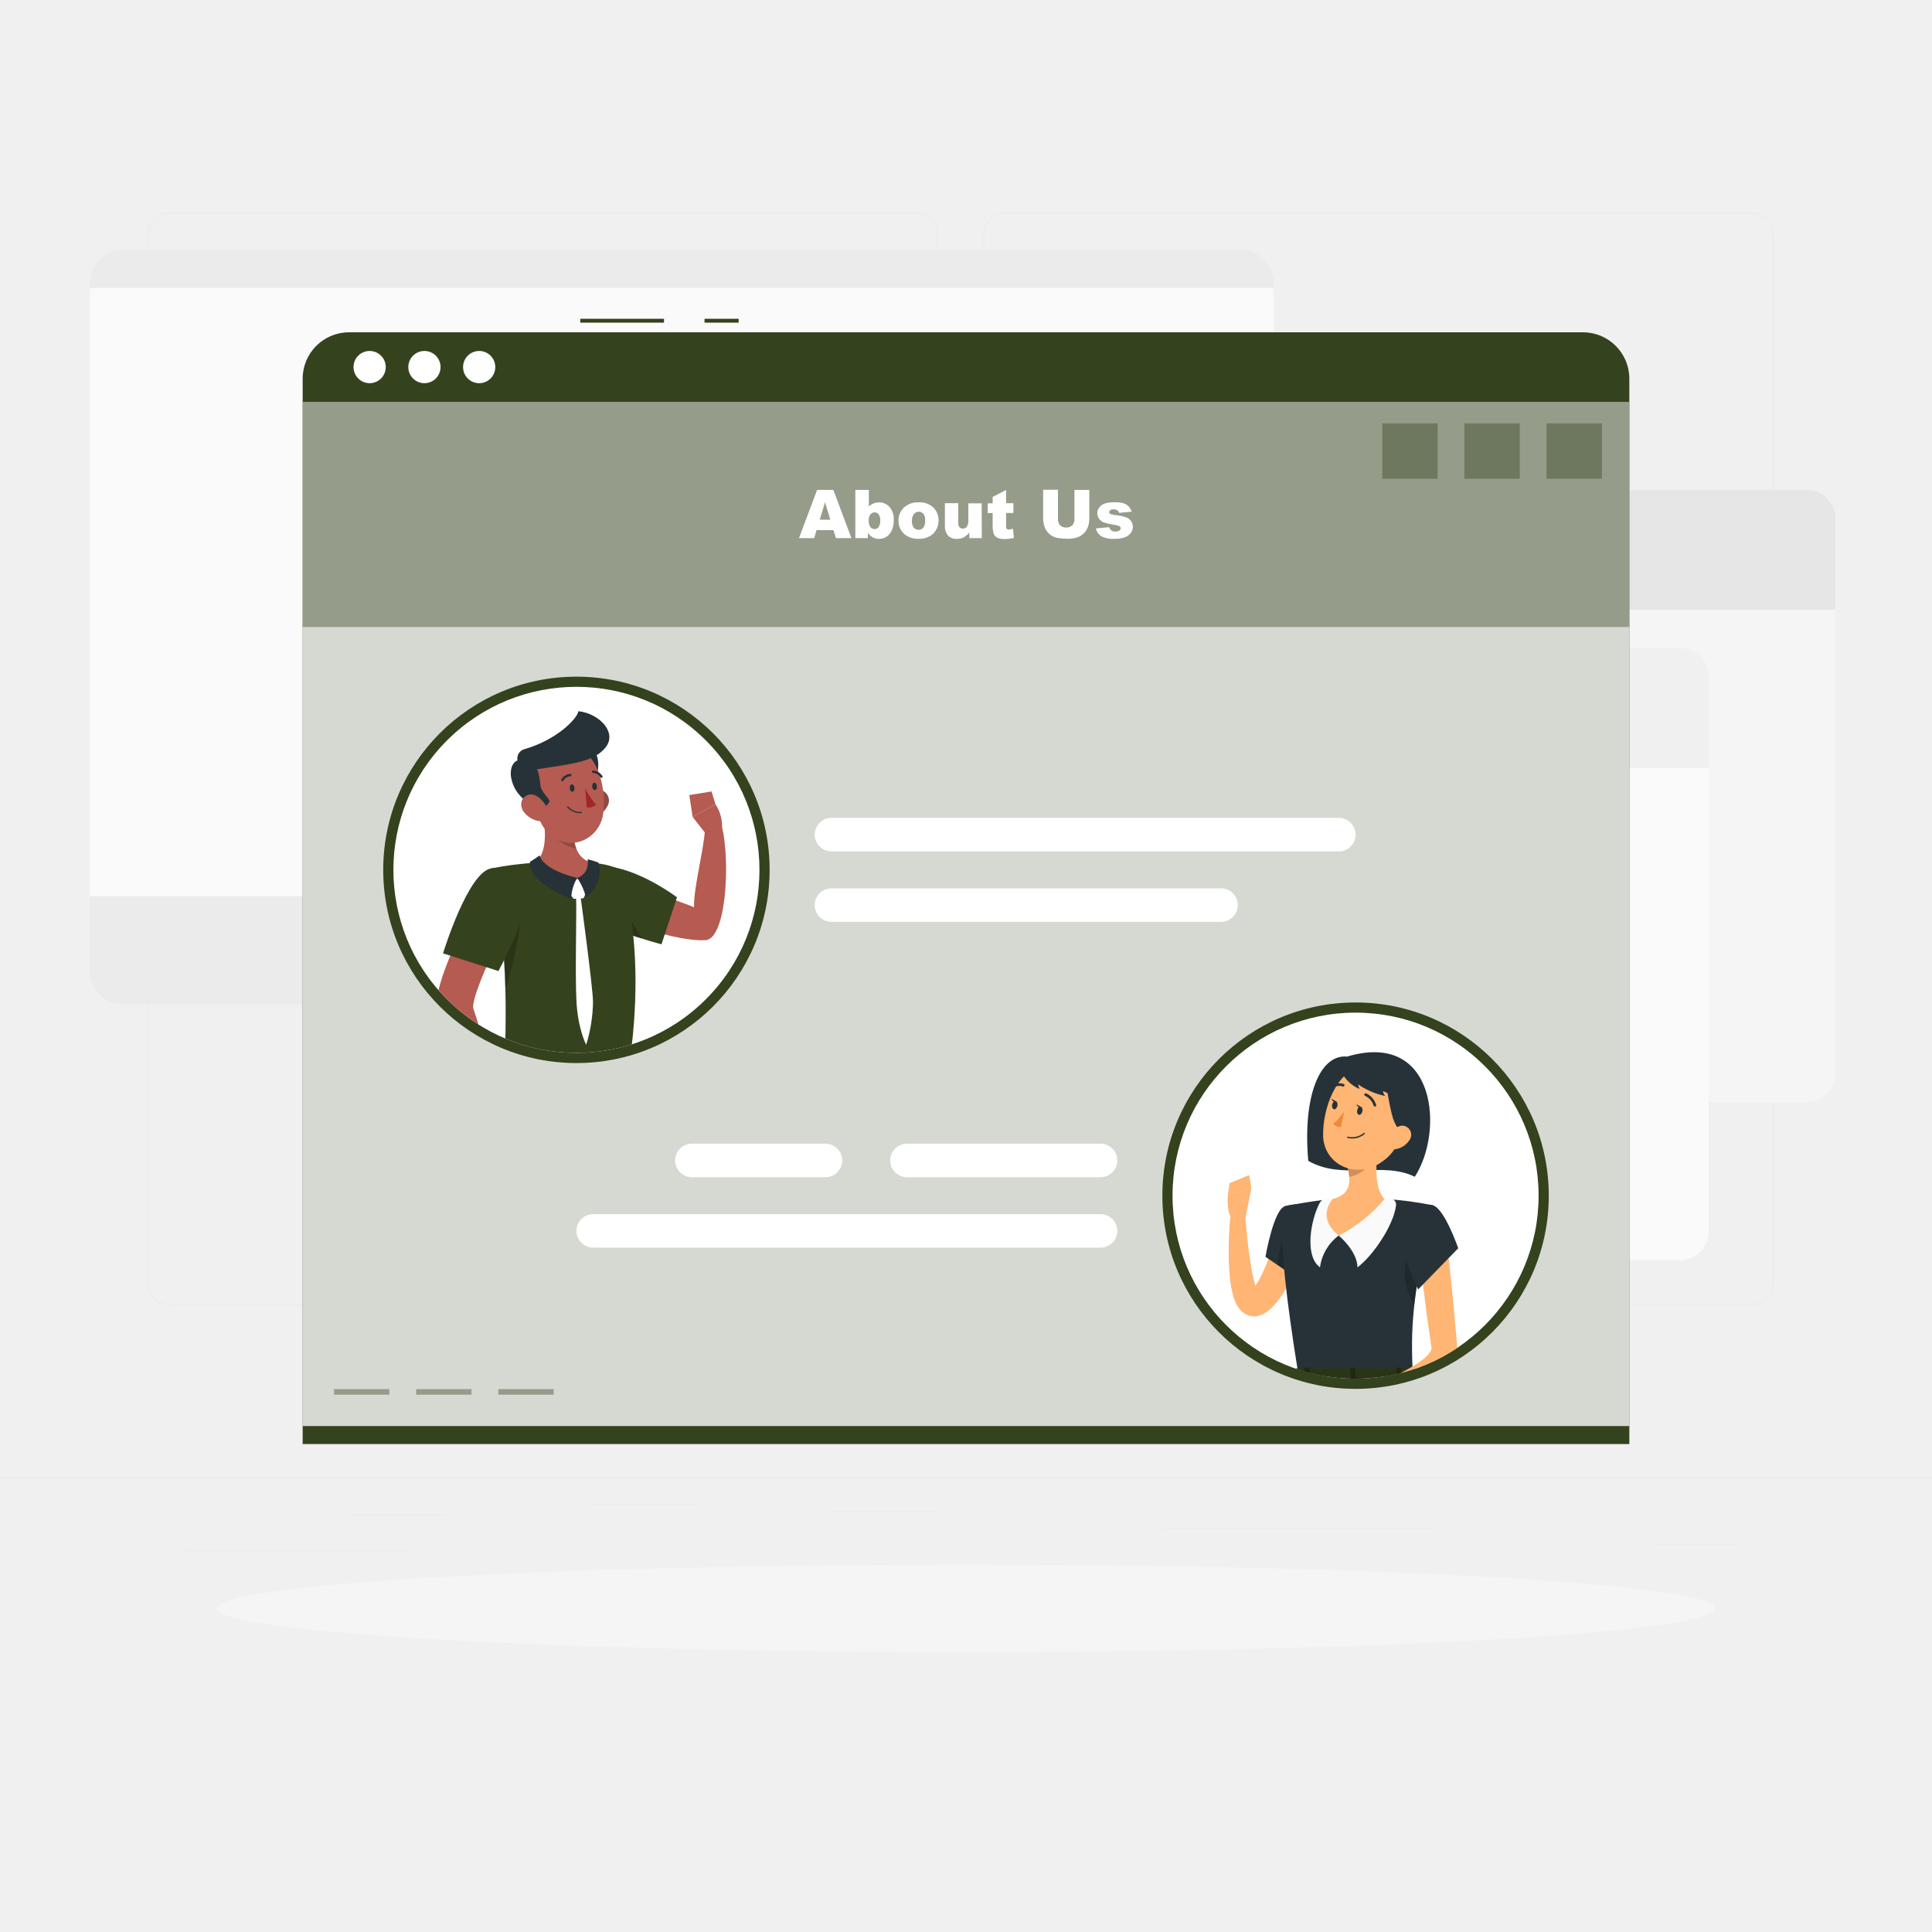
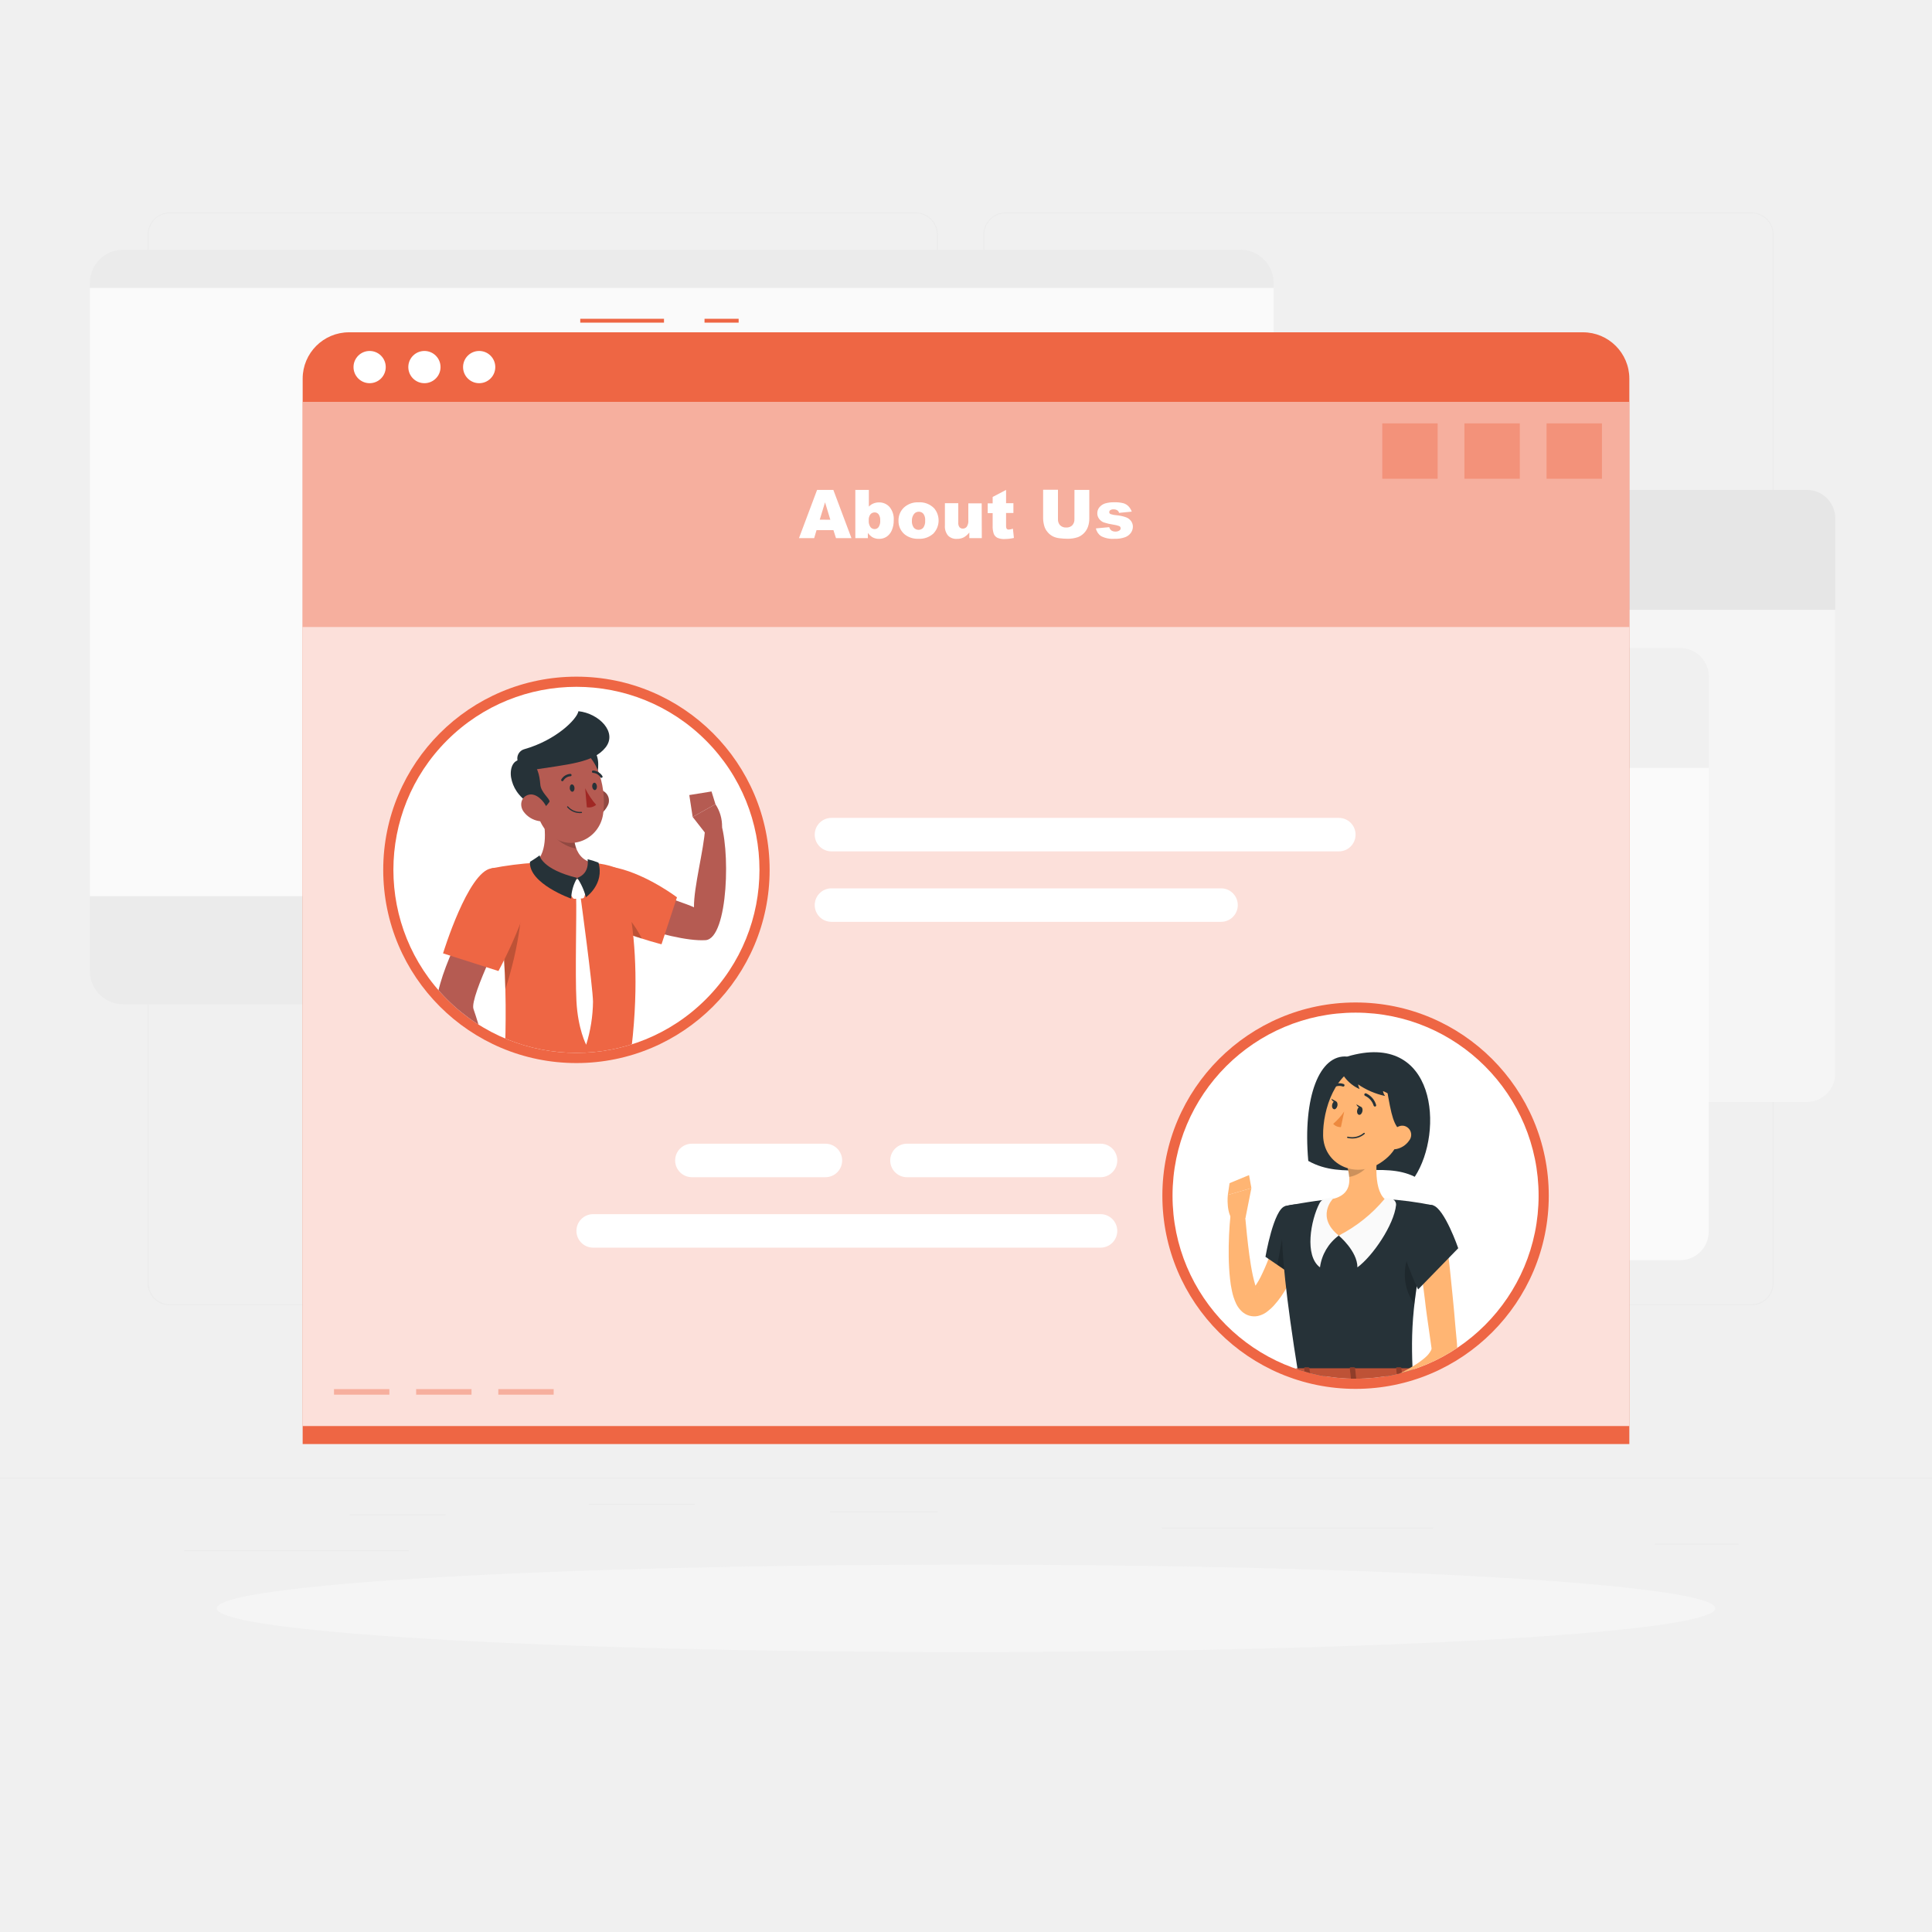
<svg xmlns="http://www.w3.org/2000/svg" viewBox="0 0 500 500">
  <defs>
-     <clipPath id="freepik--clip-path--inject-16">
+     <clipPath id="freepik--clip-path--inject-15">
      <circle cx="149.18" cy="225.12" r="47.37" transform="translate(-115.49 171.42) rotate(-45)" style="fill:#fff" />
    </clipPath>
-     <clipPath id="freepik--clip-path-2--inject-16">
+     <clipPath id="freepik--clip-path-2--inject-15">
      <circle cx="350.82" cy="309.44" r="47.37" style="fill:#fff" />
    </clipPath>
  </defs>
-   <g id="freepik--background-complete--inject-16">
+   <g id="freepik--background-complete--inject-15">
    <rect y="382.4" width="500" height="0.25" style="fill:#ebebeb" />
    <rect x="90.46" y="391.92" width="24.87" height="0.25" style="fill:#ebebeb" />
    <rect x="152.33" y="389.21" width="27.5" height="0.25" style="fill:#ebebeb" />
    <rect x="47.67" y="401.21" width="58.11" height="0.25" style="fill:#ebebeb" />
    <rect x="428.3" y="399.53" width="21.6" height="0.25" style="fill:#ebebeb" />
    <rect x="214.79" y="391.14" width="27.93" height="0.25" style="fill:#ebebeb" />
    <rect x="300.67" y="395.31" width="70.22" height="0.25" style="fill:#ebebeb" />
    <path d="M237,337.8H43.91a5.71,5.71,0,0,1-5.7-5.71V60.66A5.71,5.71,0,0,1,43.91,55H237a5.71,5.71,0,0,1,5.71,5.71V332.09A5.71,5.71,0,0,1,237,337.8ZM43.91,55.2a5.46,5.46,0,0,0-5.45,5.46V332.09a5.46,5.46,0,0,0,5.45,5.46H237a5.47,5.47,0,0,0,5.46-5.46V60.66A5.47,5.47,0,0,0,237,55.2Z" style="fill:#ebebeb" />
    <path d="M453.31,337.8H260.21a5.72,5.72,0,0,1-5.71-5.71V60.66A5.72,5.72,0,0,1,260.21,55h193.1A5.71,5.71,0,0,1,459,60.66V332.09A5.71,5.71,0,0,1,453.31,337.8ZM260.21,55.2a5.47,5.47,0,0,0-5.46,5.46V332.09a5.47,5.47,0,0,0,5.46,5.46h193.1a5.47,5.47,0,0,0,5.46-5.46V60.66a5.47,5.47,0,0,0-5.46-5.46Z" style="fill:#ebebeb" />
    <rect x="23.25" y="64.62" width="306.37" height="195.29" rx="8.6" style="fill:#ebebeb" />
    <rect x="23.25" y="74.5" width="306.37" height="157.42" style="fill:#fafafa" />
    <path d="M231.27,134.14a7.37,7.37,0,0,1,7.35-7.35h229a7.37,7.37,0,0,1,7.35,7.35V157.8H231.27Z" style="fill:#e6e6e6" />
    <circle cx="290.71" cy="142.3" r="5.56" style="fill:#fff" />
    <circle cx="271.01" cy="142.3" r="5.56" style="fill:#fff" />
    <circle cx="251.32" cy="142.3" r="5.56" style="fill:#fff" />
    <path d="M467.59,285.2h-229a7.37,7.37,0,0,1-7.35-7.35v-120H474.94V277.85A7.37,7.37,0,0,1,467.59,285.2Z" style="fill:#f5f5f5" />
    <path d="M198.55,175.07a7.37,7.37,0,0,1,7.35-7.35h229a7.37,7.37,0,0,1,7.35,7.35v23.66H198.55Z" style="fill:#f0f0f0" />
    <circle cx="257.98" cy="183.23" r="5.56" style="fill:#e6e6e6" />
    <circle cx="238.28" cy="183.23" r="5.56" style="fill:#e6e6e6" />
    <circle cx="218.59" cy="183.23" r="5.56" style="fill:#e6e6e6" />
    <path d="M434.86,326.13h-229a7.37,7.37,0,0,1-7.35-7.35v-120H442.21v120A7.37,7.37,0,0,1,434.86,326.13Z" style="fill:#fafafa" />
    <path d="M165.82,216a7.37,7.37,0,0,1,7.35-7.35h229a7.37,7.37,0,0,1,7.35,7.35v23.66H165.82Z" style="fill:#fafafa" />
    <circle cx="225.25" cy="224.16" r="5.56" style="fill:#f0f0f0" />
    <circle cx="205.55" cy="224.16" r="5.56" style="fill:#f0f0f0" />
    <circle cx="185.86" cy="224.16" r="5.56" style="fill:#f0f0f0" />
    <path d="M402.13,367.06h-229a7.37,7.37,0,0,1-7.35-7.35v-120H409.48v120A7.37,7.37,0,0,1,402.13,367.06Z" style="fill:#e6e6e6" />
  </g>
-   <g id="freepik--Shadow--inject-16">
-     <ellipse id="freepik--path--inject-16" cx="250" cy="416.24" rx="193.89" ry="11.32" style="fill:#f5f5f5" />
+   <g id="freepik--Shadow--inject-15">
+     <ellipse id="freepik--path--inject-15" cx="250" cy="416.24" rx="193.89" ry="11.32" style="fill:#f5f5f5" />
  </g>
-   <g id="freepik--Page--inject-16">
-     <rect x="182.33" y="82.5" width="8.83" height="1" style="fill:#34421E" />
-     <rect x="150.17" y="82.5" width="21.67" height="1" style="fill:#34421E" />
-     <path d="M90.33,86H409.67a12,12,0,0,1,12,12V373.72a0,0,0,0,1,0,0H78.33a0,0,0,0,1,0,0V98A12,12,0,0,1,90.33,86Z" style="fill:#34421E" />
+   <g id="freepik--Page--inject-15">
+     <rect x="182.33" y="82.5" width="8.83" height="1" style="fill:#EE6644" />
+     <rect x="150.17" y="82.5" width="21.67" height="1" style="fill:#EE6644" />
+     <path d="M90.33,86H409.67a12,12,0,0,1,12,12V373.72a0,0,0,0,1,0,0H78.33a0,0,0,0,1,0,0V98A12,12,0,0,1,90.33,86Z" style="fill:#EE6644" />
    <rect x="78.33" y="104" width="343.33" height="265.06" style="fill:#fff;opacity:0.8" />
-     <rect x="78.33" y="104" width="343.33" height="58.27" style="fill:#34421E;opacity:0.4" />
-     <rect x="400.25" y="109.57" width="14.33" height="14.33" style="fill:#34421E;opacity:0.4" />
-     <rect x="378.99" y="109.57" width="14.33" height="14.33" style="fill:#34421E;opacity:0.4" />
-     <rect x="357.73" y="109.57" width="14.33" height="14.33" style="fill:#34421E;opacity:0.4" />
-     <rect x="128.96" y="359.5" width="14.33" height="1.44" style="fill:#34421E;opacity:0.4" />
-     <rect x="107.7" y="359.5" width="14.33" height="1.44" style="fill:#34421E;opacity:0.4" />
-     <rect x="86.44" y="359.5" width="14.33" height="1.44" style="fill:#34421E;opacity:0.4" />
+     <rect x="78.33" y="104" width="343.33" height="58.27" style="fill:#EE6644;opacity:0.4" />
+     <rect x="400.25" y="109.57" width="14.33" height="14.33" style="fill:#EE6644;opacity:0.4" />
+     <rect x="378.99" y="109.57" width="14.33" height="14.33" style="fill:#EE6644;opacity:0.4" />
+     <rect x="357.73" y="109.57" width="14.33" height="14.33" style="fill:#EE6644;opacity:0.4" />
+     <rect x="128.96" y="359.5" width="14.33" height="1.44" style="fill:#EE6644;opacity:0.4" />
+     <rect x="107.7" y="359.5" width="14.33" height="1.44" style="fill:#EE6644;opacity:0.4" />
+     <rect x="86.44" y="359.5" width="14.33" height="1.44" style="fill:#EE6644;opacity:0.4" />
    <path d="M215.69,137.2h-4.37l-.61,2.06h-3.93l4.68-12.47h4.21l4.68,12.47h-4Zm-.8-2.69L213.52,130l-1.37,4.49Z" style="fill:#fff" />
    <path d="M221.36,126.79h3.5v4.32a3.33,3.33,0,0,1,1.17-.81,3.84,3.84,0,0,1,1.46-.28,3.54,3.54,0,0,1,2.73,1.19,4.9,4.9,0,0,1,1.08,3.41,6.42,6.42,0,0,1-.49,2.6,3.77,3.77,0,0,1-1.37,1.69,3.5,3.5,0,0,1-1.93.55,3.6,3.6,0,0,1-1.67-.39,4.23,4.23,0,0,1-1.24-1.15v1.34h-3.24Zm3.47,7.93a2.65,2.65,0,0,0,.44,1.69,1.4,1.4,0,0,0,1.11.52,1.28,1.28,0,0,0,1-.52,2.76,2.76,0,0,0,.42-1.73,2.5,2.5,0,0,0-.41-1.57,1.27,1.27,0,0,0-1-.5,1.42,1.42,0,0,0-1.15.52A2.39,2.39,0,0,0,224.83,134.72Z" style="fill:#fff" />
    <path d="M232.53,134.77a4.54,4.54,0,0,1,1.4-3.41A5.22,5.22,0,0,1,237.7,130a5.16,5.16,0,0,1,4.09,1.58,4.9,4.9,0,0,1-.26,6.53,5.28,5.28,0,0,1-3.83,1.33,5.41,5.41,0,0,1-3.52-1.1A4.44,4.44,0,0,1,232.53,134.77Zm3.47,0a2.77,2.77,0,0,0,.49,1.79,1.62,1.62,0,0,0,2.46,0,2.82,2.82,0,0,0,.48-1.83A2.67,2.67,0,0,0,239,133a1.53,1.53,0,0,0-1.2-.57,1.55,1.55,0,0,0-1.25.58A2.69,2.69,0,0,0,236,134.76Z" style="fill:#fff" />
    <path d="M254.09,139.26h-3.23V137.8a4.67,4.67,0,0,1-1.46,1.28,3.82,3.82,0,0,1-1.81.38,2.94,2.94,0,0,1-2.24-.85,3.71,3.71,0,0,1-.81-2.63v-5.75H248v5a1.83,1.83,0,0,0,.31,1.21,1.12,1.12,0,0,0,.89.36,1.25,1.25,0,0,0,1-.48,2.68,2.68,0,0,0,.4-1.71v-4.34h3.46Z" style="fill:#fff" />
    <path d="M260.37,126.79v3.44h1.9v2.53h-1.9V136a1.67,1.67,0,0,0,.11.77.62.62,0,0,0,.59.28,3.66,3.66,0,0,0,1.07-.22l.26,2.39a11.14,11.14,0,0,1-2.4.28,4.14,4.14,0,0,1-1.9-.33,2,2,0,0,1-.91-1,5.85,5.85,0,0,1-.29-2.19v-3.18h-1.28v-2.53h1.28v-1.66Z" style="fill:#fff" />
    <path d="M278.07,126.79h3.84v7.43a6.27,6.27,0,0,1-.34,2.09,4.52,4.52,0,0,1-1.08,1.71,4.42,4.42,0,0,1-1.54,1,8,8,0,0,1-2.7.41,16,16,0,0,1-2-.13,5.12,5.12,0,0,1-1.79-.5,4.34,4.34,0,0,1-1.33-1.08,3.94,3.94,0,0,1-.82-1.43,7.41,7.41,0,0,1-.35-2.11v-7.43h3.84v7.61a2.19,2.19,0,0,0,.56,1.59,2.12,2.12,0,0,0,1.57.57,2.07,2.07,0,0,0,1.56-.56,2.16,2.16,0,0,0,.57-1.6Z" style="fill:#fff" />
    <path d="M283.62,136.75l3.44-.32a1.66,1.66,0,0,0,.59.87,1.76,1.76,0,0,0,1,.27,1.69,1.69,0,0,0,1.08-.3.66.66,0,0,0,.3-.55.64.64,0,0,0-.39-.58,7.37,7.37,0,0,0-1.49-.36,15.22,15.22,0,0,1-2.5-.58,2.66,2.66,0,0,1-1.18-.9,2.32,2.32,0,0,1-.49-1.46,2.4,2.4,0,0,1,.52-1.53,3.22,3.22,0,0,1,1.43-1,7.67,7.67,0,0,1,2.44-.32,8.65,8.65,0,0,1,2.39.25,3.12,3.12,0,0,1,1.28.77,4,4,0,0,1,.86,1.4l-3.29.32a1.1,1.1,0,0,0-.42-.64,1.74,1.74,0,0,0-1-.27,1.38,1.38,0,0,0-.85.21.63.63,0,0,0-.27.51.54.54,0,0,0,.34.5,5.71,5.71,0,0,0,1.48.3,9.76,9.76,0,0,1,2.57.55,2.84,2.84,0,0,1,1.29,1,2.48,2.48,0,0,1,.44,1.42,2.82,2.82,0,0,1-.47,1.52,3.24,3.24,0,0,1-1.49,1.18,7.21,7.21,0,0,1-2.77.43,6.57,6.57,0,0,1-3.52-.7A3.18,3.18,0,0,1,283.62,136.75Z" style="fill:#fff" />
-     <circle cx="149.18" cy="225.12" r="50" style="fill:#34421E" />
+     <circle cx="149.18" cy="225.12" r="50" style="fill:#EE6644" />
    <circle cx="149.18" cy="225.12" r="47.37" transform="translate(-115.49 171.42) rotate(-45)" style="fill:#fff" />
-     <g style="clip-path:url(#freepik--clip-path--inject-16)">
+     <g style="clip-path:url(#freepik--clip-path--inject-15)">
      <path d="M151.6,235l4-8.32s20.88,6.6,24,8.13c-.08-5.22,2.58-15,2.87-20.36.79-.75,2.7-2.64,3.69-2.57,3,7,2.35,31-3.55,31.43C173.18,243.91,151.6,235,151.6,235Z" style="fill:#b55b52" />
-       <path d="M149,233.7c2.41,5.65,22.2,10.68,22.2,10.68l4-12.16s-7.54-5.72-15.37-7.57C151.82,222.74,146.34,227.5,149,233.7Z" style="fill:#34421E" />
+       <path d="M149,233.7c2.41,5.65,22.2,10.68,22.2,10.68l4-12.16s-7.54-5.72-15.37-7.57C151.82,222.74,146.34,227.5,149,233.7Z" style="fill:#EE6644" />
      <path d="M149.35,234.36c2.35,3.55,11.09,6.77,16.78,8.56C162.34,235.56,157.23,231.5,149.35,234.36Z" style="opacity:0.2" />
      <path d="M182.45,215.51l-3.19-4.09,5.9-3.29a10.32,10.32,0,0,1,1.71,5.93Z" style="fill:#b55b52" />
      <polygon points="178.39 205.76 184.14 204.83 185.16 208.13 179.26 211.42 178.39 205.76" style="fill:#b55b52" />
-       <path d="M160.31,225.06s8.06,19.4,1.74,55.55h-31.5c-.37-5.28,2.32-31-3.38-55.88a87.92,87.92,0,0,1,11.47-1.46,127.07,127.07,0,0,1,14.61,0C158.35,223.74,160.31,225.06,160.31,225.06Z" style="fill:#34421E" />
+       <path d="M160.31,225.06s8.06,19.4,1.74,55.55h-31.5c-.37-5.28,2.32-31-3.38-55.88a87.92,87.92,0,0,1,11.47-1.46,127.07,127.07,0,0,1,14.61,0C158.35,223.74,160.31,225.06,160.31,225.06Z" style="fill:#EE6644" />
      <path d="M134.78,230.86c.68,4.1-.37,13.89-4,25.2a165.59,165.59,0,0,0-3.08-28.86v0C130,226.92,134.14,227,134.78,230.86Z" style="opacity:0.2" />
      <path d="M140.21,209.61c1,4.7,1.64,10.53-1.57,13.66,0,0,2,4.77,10.74,4.77,8,0,3.87-4.77,3.87-4.77-5.27-1.25-5.16-7.73-4.33-11.39Z" style="fill:#b55b52" />
      <path d="M149.79,227.66l1.9,2.1a.57.57,0,0,1,.12.54l-.61,1.85a.53.53,0,0,1-.48.36l-2,.1a.54.54,0,0,1-.49-.25L147,230.57a.56.56,0,0,1,0-.67l2-2.24A.56.56,0,0,1,149.79,227.66Z" style="fill:#fff" />
      <path d="M149.38,227.2a11.06,11.06,0,0,0-1.56,5.36s-11-3.86-10.67-9.52c0,0,1.53-.92,2.5-1.67C139.65,221.37,140.11,224.94,149.38,227.2Z" style="fill:#263238" />
      <path d="M149.38,227.2a15.66,15.66,0,0,1,2.25,5s4.88-3.36,3.25-8.95a19.66,19.66,0,0,0-2.82-.89S152.8,226,149.38,227.2Z" style="fill:#263238" />
      <path d="M150.27,232.22s3.13,23,3.2,27a38.82,38.82,0,0,1-1.77,11.16s-2.15-4.07-2.52-11.33.08-22.76-.08-26.84Z" style="fill:#fff" />
      <path d="M148.92,211.89a14.15,14.15,0,0,0,.22,7.72,8.57,8.57,0,0,1-2.35-.72c-3-1.4-4.51-3.59-6.1-6.84-.14-.84-.3-1.65-.47-2.44Z" style="opacity:0.2" />
      <path d="M157.21,208.59a5.86,5.86,0,0,1-3.5,2.95c-2,.59-3.09-1.24-2.59-3.19.46-1.76,2-4.18,4.1-3.93A2.79,2.79,0,0,1,157.21,208.59Z" style="fill:#b55b52" />
      <path d="M157.21,208.59a5.86,5.86,0,0,1-3.5,2.95c-2,.59-3.09-1.24-2.59-3.19.46-1.76,2-4.18,4.1-3.93A2.79,2.79,0,0,1,157.21,208.59Z" style="opacity:0.2" />
      <path d="M151.41,204.52c2,1.83,5.65-8.21,1.56-11s-5.52,1-5.45,3.31S148.39,201.81,151.41,204.52Z" style="fill:#263238" />
      <path d="M137.75,202.83c.94,6.36,1.17,10.13,4.64,13.2,5.21,4.61,12.74,1.15,13.69-5.33.86-5.84-.82-15.27-7.21-17.4A8.51,8.51,0,0,0,137.75,202.83Z" style="fill:#b55b52" />
      <path d="M137.35,208.23c1.1.71,2.61,2.63,4.88-.77,0-.88-2.23-2.36-2.4-4.44-.2-2.42-.73-5-2.69-5.85-4.47-2-5.29,1.84-4.85,4.14S133.94,206,137.35,208.23Z" style="fill:#263238" />
      <path d="M136.75,199.41c10.55-1.64,16.78-2,19.95-5.95s-1.7-8.84-7-9.4c-.38,2.06-5.75,7.48-14,9.83a2.48,2.48,0,0,0-.71,4.46C136,199,136.75,199.41,136.75,199.41Z" style="fill:#263238" />
      <path d="M135.52,210.07a6.15,6.15,0,0,0,4,2.43c2.09.32,2.84-1.63,2-3.49-.75-1.68-2.74-3.86-4.72-3.33S134.35,208.46,135.52,210.07Z" style="fill:#b55b52" />
      <path d="M147.46,204c0,.52.36.93.69.9s.57-.46.53-1-.35-.92-.69-.9S147.42,203.44,147.46,204Z" style="fill:#263238" />
      <path d="M153.26,203.57c.05.52.36.92.69.9s.57-.46.53-1-.36-.93-.69-.9S153.22,203.05,153.26,203.57Z" style="fill:#263238" />
      <path d="M151.44,204a19.24,19.24,0,0,0,2.84,4.29,2.9,2.9,0,0,1-2.41.63Z" style="fill:#a02724" />
      <path d="M150.5,210.41a.14.14,0,0,0,.13-.16.15.15,0,0,0-.16-.14,4.13,4.13,0,0,1-3.45-1.39.15.15,0,1,0-.24.18A4.36,4.36,0,0,0,150.5,210.41Z" style="fill:#263238" />
      <path d="M145.55,202.18a.28.28,0,0,0,.23-.13,2.35,2.35,0,0,1,1.84-1.16.29.29,0,0,0,.3-.3.31.31,0,0,0-.31-.31,2.91,2.91,0,0,0-2.34,1.43.3.3,0,0,0,.1.42A.24.24,0,0,0,145.55,202.18Z" style="fill:#263238" />
      <path d="M155.69,201.31l.12-.05a.3.3,0,0,0,.08-.43,3.06,3.06,0,0,0-2.4-1.42.3.3,0,0,0-.3.31.31.31,0,0,0,.31.3h0a2.43,2.43,0,0,1,1.89,1.15A.34.34,0,0,0,155.69,201.31Z" style="fill:#263238" />
      <path d="M123.55,233.26l8.1,4.76s-10.22,20-9.11,23.12c1.51,4.2,3.8,13.43,6.48,18-.26,1-1.76,3.43-2.64,3.88-6.44-4.32-13.49-18.47-13.47-22.51C113,251.34,123.55,233.26,123.55,233.26Z" style="fill:#b55b52" />
-       <path d="M127.17,224.73c-6.06.88-12.51,22-12.51,22L129,251.3a115.8,115.8,0,0,0,6.63-14.87C138.29,228.63,133.67,223.78,127.17,224.73Z" style="fill:#34421E" />
+       <path d="M127.17,224.73c-6.06.88-12.51,22-12.51,22L129,251.3a115.8,115.8,0,0,0,6.63-14.87C138.29,228.63,133.67,223.78,127.17,224.73Z" style="fill:#EE6644" />
      <path d="M127.55,278.34l6.11-.44-3.08,6.74s-5.36.21-6.34-3.88Z" style="fill:#b55b52" />
      <polygon points="138.7 281 135.6 286.97 130.58 284.64 133.66 277.9 138.7 281" style="fill:#b55b52" />
    </g>
-     <circle cx="350.82" cy="309.44" r="50" style="fill:#34421E" />
+     <circle cx="350.82" cy="309.44" r="50" style="fill:#EE6644" />
    <circle cx="350.82" cy="309.44" r="47.37" style="fill:#fff" />
-     <g style="clip-path:url(#freepik--clip-path-2--inject-16)">
+     <g style="clip-path:url(#freepik--clip-path-2--inject-15)">
      <path d="M348.64,273.44c-7.11-.64-11.54,10.3-10.06,27,9,5.11,19.31,0,27.56,4.11C373.77,292.88,371.74,266.56,348.64,273.44Z" style="fill:#263238" />
      <path d="M337.54,321.78a53.21,53.21,0,0,1-4.29,10.94,24.48,24.48,0,0,1-3.66,5.25,12,12,0,0,1-1.37,1.26,6.2,6.2,0,0,1-2.67,1.35,4.72,4.72,0,0,1-2.29-.1,4.83,4.83,0,0,1-1.79-1,6.68,6.68,0,0,1-1.56-2.09,14.77,14.77,0,0,1-1.09-3.33,27.27,27.27,0,0,1-.48-3c-.22-2-.32-3.86-.35-5.76a93.93,93.93,0,0,1,.51-11.25l3.68.07c.32,3.6.69,7.24,1.16,10.78.25,1.77.53,3.53.89,5.21.18.83.39,1.65.61,2.4a8.28,8.28,0,0,0,.77,1.86c.11.18.25.28.08.09a1.69,1.69,0,0,0-.59-.33,2,2,0,0,0-.93-.06c-.45.08-.48.21-.3,0a7.22,7.22,0,0,0,.59-.68,21.41,21.41,0,0,0,2.31-4,48.74,48.74,0,0,0,1.94-4.73c.6-1.61,1.16-3.34,1.65-4.9Z" style="fill:#ffb573" />
      <path d="M332.6,312.15c-3,.77-5.1,13.11-5.1,13.11l11.47,7.8s4.72-14.63,2.41-17.93S337,311,332.6,312.15Z" style="fill:#263238" />
      <polygon points="332.87 314.91 330.56 327.35 335.21 330.5 332.87 314.91" style="opacity:0.2" />
      <path d="M322.34,315.15l1.52-7.67-6.1,1.77s-.6,5.31,1.86,7.06Z" style="fill:#ffb573" />
      <polygon points="323.25 304.11 318.21 306.2 317.76 309.25 323.86 307.48 323.25 304.11" style="fill:#ffb573" />
      <path d="M332.6,312.15s-3.47,1.23,3.48,43.93h29.55c-.49-12-.51-19.45,5.24-44.14a88,88,0,0,0-12.55-1.65,93.82,93.82,0,0,0-13.42,0C339.14,310.82,332.6,312.15,332.6,312.15Z" style="fill:#263238" />
      <path d="M368.44,321.72c-2.68.66-5.16,3.59-4.86,9a13,13,0,0,0,2.47,6.78c.47-4.14,1.26-8.95,2.52-15.09Z" style="opacity:0.2" />
      <path d="M346.46,319.76s4.84,4,4.84,8.23c4-2.95,9.45-11,10-16.11a1.54,1.54,0,0,0-1.46-1.68,8.79,8.79,0,0,1-1.08-.14,1,1,0,0,0-.86.22Z" style="fill:#fafafa" />
      <path d="M346.46,319.76a12.24,12.24,0,0,0-4.85,8.23c-4.08-3-2.39-12.23-.12-16.59a2.34,2.34,0,0,1,1.82-1.24c.59-.07,1.05-.15,1.35-.21a.4.4,0,0,1,.48.34Z" style="fill:#fafafa" />
      <path d="M357,295.18c-.84,4.32-1.69,12.23,1.33,15.11a37.91,37.91,0,0,1-11.86,9.47c-6-4.79-1.56-9.47-1.56-9.47,4.82-1.15,4.69-4.72,3.85-8.08Z" style="fill:#ffb573" />
      <path d="M353.63,298.05l-4.87,4.16a14.29,14.29,0,0,1,.41,2.38c1.84-.26,4.73-1.83,5.13-3.83A5.67,5.67,0,0,0,353.63,298.05Z" style="opacity:0.2" />
      <path d="M364.23,288.24c-2,6.94-2.69,9.92-7.05,12.75-6.55,4.24-14.64.27-14.76-7.13-.11-6.66,3.18-16.89,10.69-18.16A9.85,9.85,0,0,1,364.23,288.24Z" style="fill:#ffb573" />
      <path d="M358.9,281.77c1.22,6.93,1.69,9.61,4.14,11.4s4.73-6.43,2.92-9.59S358.9,281.77,358.9,281.77Z" style="fill:#263238" />
      <path d="M347.38,275.27c-1.47,1.74,1.55,5.38,4.48,6.57a5,5,0,0,1-.39-1.2,19.67,19.67,0,0,0,7,3,2.75,2.75,0,0,1-.55-1.23c0-.34,7.22,4.44,8.27,1s-2.53-7.94-8-9.38C353.53,272.86,349.19,273.12,347.38,275.27Z" style="fill:#263238" />
      <path d="M352.59,287.62c-.12.57-.53,1-.91.88s-.57-.61-.44-1.19.53-1,.91-.88S352.72,287,352.59,287.62Z" style="fill:#263238" />
      <path d="M346.12,286.18c-.13.57-.54,1-.91.88s-.58-.61-.45-1.19.53-1,.91-.88S346.24,285.6,346.12,286.18Z" style="fill:#263238" />
      <path d="M345.83,285.06l-1.29-.71S345,285.58,345.83,285.06Z" style="fill:#263238" />
      <path d="M347.88,287.65a15.7,15.7,0,0,1-2.85,3.2,2.51,2.51,0,0,0,2,.84Z" style="fill:#ed893e" />
      <path d="M349.61,294.63a7.09,7.09,0,0,1-.86-.12.18.18,0,0,1-.13-.21.17.17,0,0,1,.21-.13,4.66,4.66,0,0,0,4.09-.95.18.18,0,0,1,.25,0,.18.18,0,0,1,0,.24A4.87,4.87,0,0,1,349.61,294.63Z" style="fill:#263238" />
      <path d="M364.69,295.17a5.27,5.27,0,0,1-3.36,2.21c-1.82.34-2.57-1.33-1.92-3,.58-1.47,2.22-3.41,4-3A2.37,2.37,0,0,1,364.69,295.17Z" style="fill:#ffb573" />
      <path d="M355.77,286.36a.33.33,0,0,1-.29-.28,4.1,4.1,0,0,0-2.16-2.46.35.35,0,1,1,.29-.63,4.74,4.74,0,0,1,2.54,3,.35.35,0,0,1-.27.4Z" style="fill:#263238" />
      <path d="M344.84,281.59a.36.36,0,0,1-.31-.16.35.35,0,0,1,.1-.48,3.43,3.43,0,0,1,3.12-.4.34.34,0,0,1,.18.46.34.34,0,0,1-.45.17,2.78,2.78,0,0,0-2.47.35A.35.35,0,0,1,344.84,281.59Z" style="fill:#263238" />
      <path d="M352.3,286.5l-1.28-.71S351.48,287,352.3,286.5Z" style="fill:#263238" />
-       <path d="M366.08,354.35l.75,2.64c.11.21-.14.42-.48.42H335.93c-.27,0-.49-.14-.5-.3l-.27-2.65c0-.18.21-.34.5-.34H365.6A.53.53,0,0,1,366.08,354.35Z" style="fill:#34421E" />
+       <path d="M366.08,354.35l.75,2.64c.11.21-.14.42-.48.42H335.93c-.27,0-.49-.14-.5-.3l-.27-2.65c0-.18.21-.34.5-.34H365.6A.53.53,0,0,1,366.08,354.35Z" style="fill:#EE6644" />
      <path d="M366.08,354.35l.75,2.64c.11.21-.14.42-.48.42H335.93c-.27,0-.49-.14-.5-.3l-.27-2.65c0-.18.21-.34.5-.34H365.6A.53.53,0,0,1,366.08,354.35Z" style="opacity:0.2" />
-       <path d="M362,357.69h.8c.16,0,.28-.08.27-.18l-.38-3.44c0-.1-.15-.18-.31-.18h-.8c-.16,0-.28.08-.27.18l.38,3.44C361.66,357.61,361.8,357.69,362,357.69Z" style="fill:#34421E" />
+       <path d="M362,357.69h.8c.16,0,.28-.08.27-.18l-.38-3.44c0-.1-.15-.18-.31-.18h-.8c-.16,0-.28.08-.27.18l.38,3.44C361.66,357.61,361.8,357.69,362,357.69Z" style="fill:#EE6644" />
      <path d="M362,357.69h.8c.16,0,.28-.08.27-.18l-.38-3.44c0-.1-.15-.18-.31-.18h-.8c-.16,0-.28.08-.27.18l.38,3.44C361.66,357.61,361.8,357.69,362,357.69Z" style="opacity:0.4" />
-       <path d="M338.18,357.69h.8c.16,0,.29-.08.28-.18l-.38-3.44c0-.1-.15-.18-.31-.18h-.8c-.16,0-.28.08-.27.18l.37,3.44C337.88,357.61,338,357.69,338.18,357.69Z" style="fill:#34421E" />
+       <path d="M338.18,357.69h.8c.16,0,.29-.08.28-.18l-.38-3.44c0-.1-.15-.18-.31-.18h-.8c-.16,0-.28.08-.27.18l.37,3.44C337.88,357.61,338,357.69,338.18,357.69Z" style="fill:#EE6644" />
      <path d="M338.18,357.69h.8c.16,0,.29-.08.28-.18l-.38-3.44c0-.1-.15-.18-.31-.18h-.8c-.16,0-.28.08-.27.18l.37,3.44C337.88,357.61,338,357.69,338.18,357.69Z" style="opacity:0.4" />
-       <path d="M350,357.69h.8c.16,0,.28-.08.27-.18l-.37-3.44c0-.1-.15-.18-.31-.18h-.8c-.16,0-.29.08-.28.18l.38,3.44C349.72,357.61,349.86,357.69,350,357.69Z" style="fill:#34421E" />
+       <path d="M350,357.69h.8c.16,0,.28-.08.27-.18l-.37-3.44c0-.1-.15-.18-.31-.18h-.8c-.16,0-.29.08-.28.18l.38,3.44C349.72,357.61,349.86,357.69,350,357.69Z" style="fill:#EE6644" />
      <path d="M350,357.69h.8c.16,0,.28-.08.27-.18l-.37-3.44c0-.1-.15-.18-.31-.18h-.8c-.16,0-.29.08-.28.18l.38,3.44C349.72,357.61,349.86,357.69,350,357.69Z" style="opacity:0.4" />
      <path d="M347.87,362l-7.17-3.21,2,7.11s4.56,1,6.54-1.25Z" style="fill:#ffb573" />
      <path d="M374.32,320.71c.33,2.5.59,5,.89,7.5l.76,7.51c.27,2.5.46,5,.68,7.51L377,347l.08.94c0,.1,0,.49.05.76a8.44,8.44,0,0,1,0,.87,7.89,7.89,0,0,1-1,3.05,12.63,12.63,0,0,1-3.38,3.7,26.57,26.57,0,0,1-3.62,2.29,52,52,0,0,1-7.35,3.09,94.53,94.53,0,0,1-15,3.7l-.82-3.59c2.33-.77,4.71-1.56,7-2.44s4.61-1.75,6.82-2.76a53,53,0,0,0,6.32-3.29,21.53,21.53,0,0,0,2.65-1.92,6.42,6.42,0,0,0,1.59-1.91,1.26,1.26,0,0,0,.15-.52l-.17-1.19-.53-3.74c-.35-2.49-.74-5-1-7.48l-.95-7.49c-.27-2.51-.59-5-.82-7.51Z" style="fill:#ffb573" />
      <path d="M370.87,311.94c3,.9,6.52,11.1,6.52,11.1L367,333.71s-5.32-11-4.07-14.79C364.25,314.93,367.49,310.92,370.87,311.94Z" style="fill:#263238" />
      <polygon points="334.76 360.25 336.79 366.11 342.74 365.88 340.69 358.77 334.76 360.25" style="fill:#ffb573" />
    </g>
    <path d="M346.49,220.34H215.19a4.34,4.34,0,0,1-4.34-4.34h0a4.33,4.33,0,0,1,4.34-4.33h131.3a4.33,4.33,0,0,1,4.33,4.33h0A4.33,4.33,0,0,1,346.49,220.34Z" style="fill:#fff" />
    <path d="M316,238.57H215.19a4.33,4.33,0,0,1-4.34-4.33h0a4.34,4.34,0,0,1,4.34-4.34H316a4.34,4.34,0,0,1,4.34,4.34h0A4.33,4.33,0,0,1,316,238.57Z" style="fill:#fff" />
    <path d="M234.72,304.66h50.09a4.34,4.34,0,0,0,4.34-4.34h0a4.33,4.33,0,0,0-4.34-4.33H234.72a4.33,4.33,0,0,0-4.33,4.33h0A4.33,4.33,0,0,0,234.72,304.66Z" style="fill:#fff" />
    <path d="M179.06,304.66h34.56a4.33,4.33,0,0,0,4.33-4.34h0a4.33,4.33,0,0,0-4.33-4.33H179.06a4.33,4.33,0,0,0-4.33,4.33h0A4.33,4.33,0,0,0,179.06,304.66Z" style="fill:#fff" />
    <path d="M153.51,322.89h131.3a4.33,4.33,0,0,0,4.34-4.33h0a4.34,4.34,0,0,0-4.34-4.34H153.51a4.33,4.33,0,0,0-4.33,4.34h0A4.33,4.33,0,0,0,153.51,322.89Z" style="fill:#fff" />
    <path d="M99.83,95a4.17,4.17,0,1,1-4.16-4.17A4.17,4.17,0,0,1,99.83,95Z" style="fill:#fff" />
    <circle cx="109.84" cy="95" r="4.17" style="fill:#fff" />
    <circle cx="124.01" cy="95" r="4.17" style="fill:#fff" />
  </g>
</svg>
